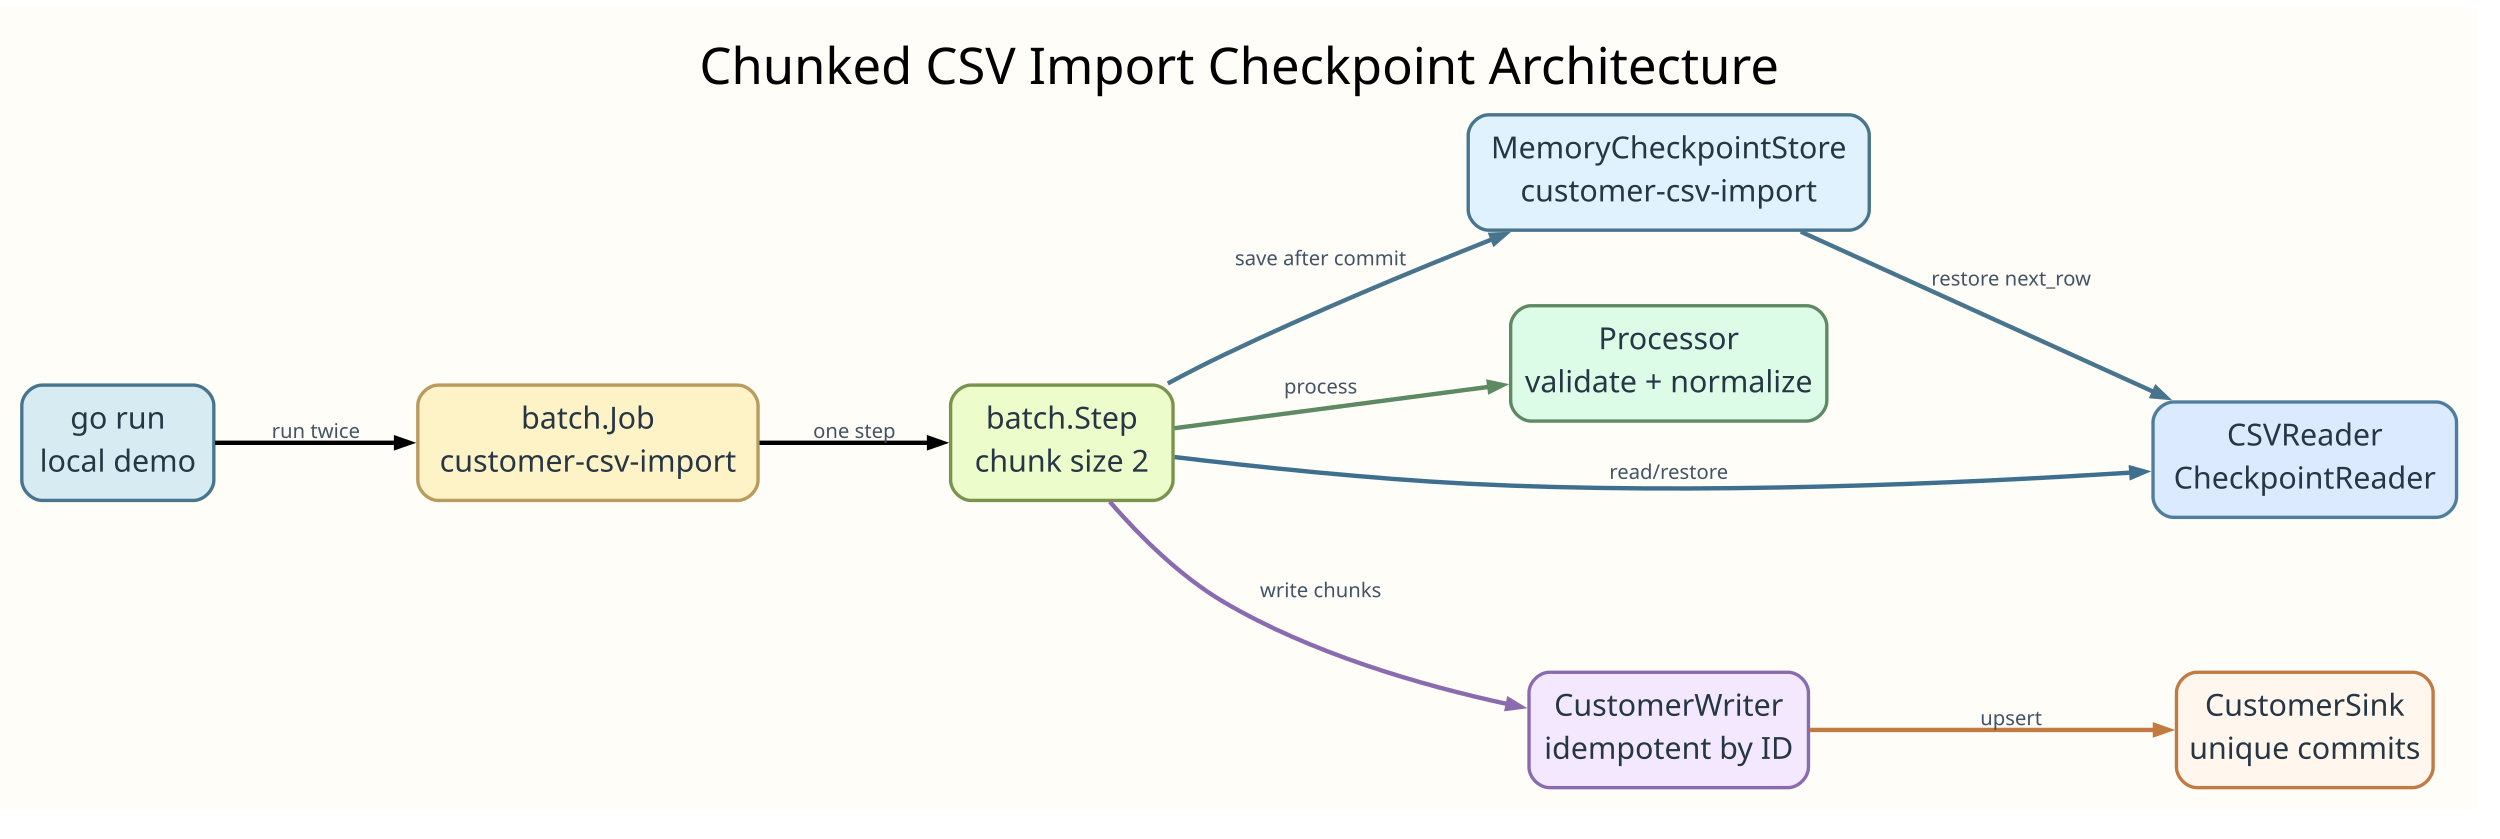
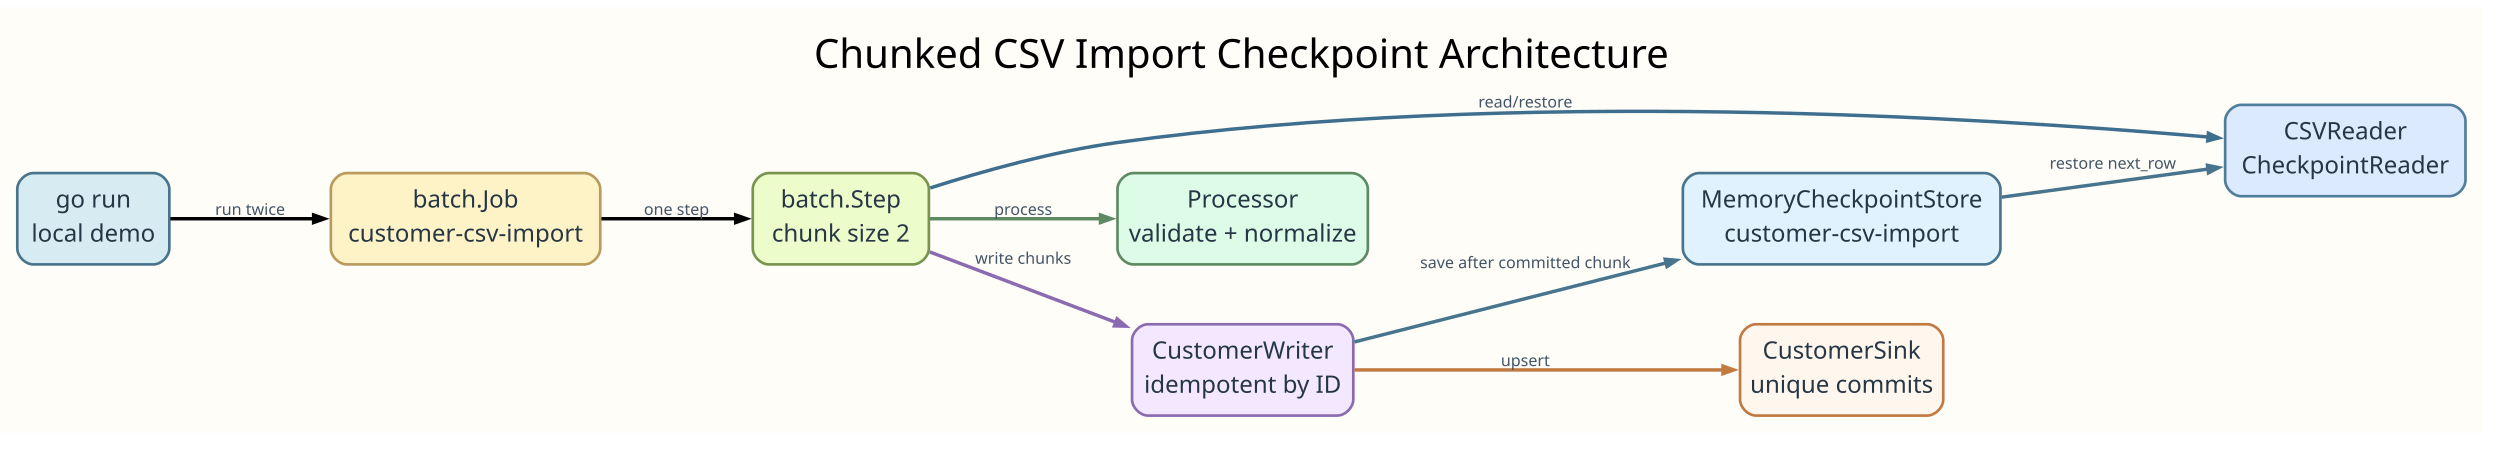
- <svg xmlns="http://www.w3.org/2000/svg" width="1493pt" height="501pt" viewBox="13.00 13.00 1480.00 488.00">
-   <g id="graph0" class="graph" transform="scale(1 1) rotate(0) translate(25.92 474.95)">
-     <polygon fill="#fffdf8" stroke="none" points="-12.96,12.96 -12.96,-461.99 1454.31,-461.99 1454.31,12.96 -12.96,12.96" />
-     <text xml:space="preserve" text-anchor="middle" x="720.68" y="-416.53" font-family="Architects Daughter" font-size="30.00">Chunked CSV Import Checkpoint Architecture</text>
+ <svg xmlns="http://www.w3.org/2000/svg" width="1882pt" height="344pt" viewBox="13.00 13.00 1869.00 331.00">
+   <g id="graph0" class="graph" transform="scale(1 1) rotate(0) translate(25.92 318.37)">
+     <polygon fill="#fffdf8" stroke="none" points="-12.96,12.96 -12.96,-305.41 1843.23,-305.41 1843.23,12.96 -12.96,12.96" />
+     <text xml:space="preserve" text-anchor="middle" x="915.14" y="-259.95" font-family="Architects Daughter" font-size="30.00">Chunked CSV Import Checkpoint Architecture</text>
    <g id="node1" class="node">
-       <path fill="#d7ecf2" stroke="#48758d" stroke-width="2" d="M101.67,-238.28C101.67,-238.28 12,-238.28 12,-238.28 6,-238.28 0,-232.28 0,-226.28 0,-226.28 0,-182 0,-182 0,-176 6,-170 12,-170 12,-170 101.67,-170 101.67,-170 107.67,-170 113.67,-176 113.67,-182 113.67,-182 113.67,-226.28 113.67,-226.28 113.67,-232.28 107.67,-238.28 101.67,-238.28" />
-       <text xml:space="preserve" text-anchor="middle" x="56.84" y="-212.54" font-family="Architects Daughter" font-size="18.00" fill="#263645">go run</text>
-       <text xml:space="preserve" text-anchor="middle" x="56.84" y="-187.04" font-family="Architects Daughter" font-size="18.00" fill="#263645">local demo</text>
+       <path fill="#d7ecf2" stroke="#48758d" stroke-width="2" d="M101.67,-181.28C101.67,-181.28 12,-181.28 12,-181.28 6,-181.28 0,-175.28 0,-169.28 0,-169.28 0,-125 0,-125 0,-119 6,-113 12,-113 12,-113 101.67,-113 101.67,-113 107.67,-113 113.67,-119 113.67,-125 113.67,-125 113.67,-169.28 113.67,-169.28 113.67,-175.28 107.67,-181.28 101.67,-181.28" />
+       <text xml:space="preserve" text-anchor="middle" x="56.84" y="-155.54" font-family="Architects Daughter" font-size="18.00" fill="#263645">go run</text>
+       <text xml:space="preserve" text-anchor="middle" x="56.84" y="-130.04" font-family="Architects Daughter" font-size="18.00" fill="#263645">local demo</text>
    </g>
    <g id="node2" class="node">
-       <path fill="#fef3c7" stroke="#b99b5d" stroke-width="2" d="M423.84,-238.28C423.84,-238.28 246.42,-238.28 246.42,-238.28 240.42,-238.28 234.42,-232.28 234.42,-226.28 234.42,-226.28 234.42,-182 234.42,-182 234.42,-176 240.42,-170 246.42,-170 246.42,-170 423.84,-170 423.84,-170 429.84,-170 435.84,-176 435.84,-182 435.84,-182 435.84,-226.28 435.84,-226.28 435.84,-232.28 429.84,-238.28 423.84,-238.28" />
-       <text xml:space="preserve" text-anchor="middle" x="335.13" y="-212.54" font-family="Architects Daughter" font-size="18.00" fill="#263645">batch.Job</text>
-       <text xml:space="preserve" text-anchor="middle" x="335.13" y="-187.04" font-family="Architects Daughter" font-size="18.00" fill="#263645">customer-csv-import</text>
+       <path fill="#fef3c7" stroke="#b99b5d" stroke-width="2" d="M423.84,-181.28C423.84,-181.28 246.42,-181.28 246.42,-181.28 240.42,-181.28 234.42,-175.28 234.42,-169.28 234.42,-169.28 234.42,-125 234.42,-125 234.42,-119 240.42,-113 246.42,-113 246.42,-113 423.84,-113 423.84,-113 429.84,-113 435.84,-119 435.84,-125 435.84,-125 435.84,-169.28 435.84,-169.28 435.84,-175.28 429.84,-181.28 423.84,-181.28" />
+       <text xml:space="preserve" text-anchor="middle" x="335.13" y="-155.54" font-family="Architects Daughter" font-size="18.00" fill="#263645">batch.Job</text>
+       <text xml:space="preserve" text-anchor="middle" x="335.13" y="-130.04" font-family="Architects Daughter" font-size="18.00" fill="#263645">customer-csv-import</text>
    </g>
    <g id="edge1" class="edge">
-       <path fill="none" stroke="black" stroke-width="2.6" d="M114.41,-204.14C145.33,-204.14 184.73,-204.14 221.61,-204.14" />
-       <polygon fill="black" stroke="black" stroke-width="2.6" points="221.55,-206.94 229.55,-204.14 221.55,-201.34 221.55,-206.94" />
-       <text xml:space="preserve" text-anchor="middle" x="174.05" y="-206.99" font-family="Comic Mono" font-size="12.00" fill="#425466">run twice</text>
+       <path fill="none" stroke="black" stroke-width="2.6" d="M114.41,-147.14C145.33,-147.14 184.73,-147.14 221.61,-147.14" />
+       <polygon fill="black" stroke="black" stroke-width="2.6" points="221.55,-149.94 229.55,-147.14 221.55,-144.34 221.55,-149.94" />
+       <text xml:space="preserve" text-anchor="middle" x="174.05" y="-149.99" font-family="Comic Mono" font-size="12.00" fill="#425466">run twice</text>
    </g>
    <g id="node3" class="node">
-       <path fill="#ecfccb" stroke="#78944d" stroke-width="2" d="M669.51,-238.28C669.51,-238.28 561.84,-238.28 561.84,-238.28 555.84,-238.28 549.84,-232.28 549.84,-226.28 549.84,-226.28 549.84,-182 549.84,-182 549.84,-176 555.84,-170 561.84,-170 561.84,-170 669.51,-170 669.51,-170 675.51,-170 681.51,-176 681.51,-182 681.51,-182 681.51,-226.28 681.51,-226.28 681.51,-232.28 675.51,-238.28 669.51,-238.28" />
-       <text xml:space="preserve" text-anchor="middle" x="615.68" y="-212.54" font-family="Architects Daughter" font-size="18.00" fill="#263645">batch.Step</text>
-       <text xml:space="preserve" text-anchor="middle" x="615.68" y="-187.04" font-family="Architects Daughter" font-size="18.00" fill="#263645">chunk size 2</text>
+       <path fill="#ecfccb" stroke="#78944d" stroke-width="2" d="M669.51,-181.28C669.51,-181.28 561.84,-181.28 561.84,-181.28 555.84,-181.28 549.84,-175.28 549.84,-169.28 549.84,-169.28 549.84,-125 549.84,-125 549.84,-119 555.84,-113 561.84,-113 561.84,-113 669.51,-113 669.51,-113 675.51,-113 681.51,-119 681.51,-125 681.51,-125 681.51,-169.28 681.51,-169.28 681.51,-175.28 675.51,-181.28 669.51,-181.28" />
+       <text xml:space="preserve" text-anchor="middle" x="615.68" y="-155.54" font-family="Architects Daughter" font-size="18.00" fill="#263645">batch.Step</text>
+       <text xml:space="preserve" text-anchor="middle" x="615.68" y="-130.04" font-family="Architects Daughter" font-size="18.00" fill="#263645">chunk size 2</text>
    </g>
    <g id="edge2" class="edge">
-       <path fill="none" stroke="black" stroke-width="2.6" d="M436.69,-204.14C469.85,-204.14 506.2,-204.14 537.35,-204.14" />
-       <polygon fill="black" stroke="black" stroke-width="2.6" points="537.08,-206.94 545.08,-204.14 537.08,-201.34 537.08,-206.94" />
-       <text xml:space="preserve" text-anchor="middle" x="492.84" y="-206.99" font-family="Comic Mono" font-size="12.00" fill="#425466">one step</text>
+       <path fill="none" stroke="black" stroke-width="2.6" d="M436.69,-147.14C469.85,-147.14 506.2,-147.14 537.35,-147.14" />
+       <polygon fill="black" stroke="black" stroke-width="2.6" points="537.08,-149.94 545.08,-147.14 537.08,-144.34 537.08,-149.94" />
+       <text xml:space="preserve" text-anchor="middle" x="492.84" y="-149.99" font-family="Comic Mono" font-size="12.00" fill="#425466">one step</text>
    </g>
    <g id="node4" class="node">
-       <path fill="#dbeafe" stroke="#4f7e9d" stroke-width="2" d="M1429.35,-228.28C1429.35,-228.28 1273.68,-228.28 1273.68,-228.28 1267.68,-228.28 1261.68,-222.28 1261.68,-216.28 1261.68,-216.28 1261.68,-172 1261.68,-172 1261.68,-166 1267.68,-160 1273.68,-160 1273.68,-160 1429.35,-160 1429.35,-160 1435.35,-160 1441.35,-166 1441.35,-172 1441.35,-172 1441.35,-216.28 1441.35,-216.28 1441.35,-222.28 1435.35,-228.28 1429.35,-228.28" />
-       <text xml:space="preserve" text-anchor="middle" x="1351.52" y="-202.54" font-family="Architects Daughter" font-size="18.00" fill="#263645">CSVReader</text>
-       <text xml:space="preserve" text-anchor="middle" x="1351.52" y="-177.04" font-family="Architects Daughter" font-size="18.00" fill="#263645">CheckpointReader</text>
+       <path fill="#dbeafe" stroke="#4f7e9d" stroke-width="2" d="M1818.27,-232.28C1818.27,-232.28 1662.6,-232.28 1662.6,-232.28 1656.6,-232.28 1650.6,-226.28 1650.6,-220.28 1650.6,-220.28 1650.6,-176 1650.6,-176 1650.6,-170 1656.6,-164 1662.6,-164 1662.6,-164 1818.27,-164 1818.27,-164 1824.27,-164 1830.27,-170 1830.27,-176 1830.27,-176 1830.27,-220.28 1830.27,-220.28 1830.27,-226.28 1824.27,-232.28 1818.27,-232.28" />
+       <text xml:space="preserve" text-anchor="middle" x="1740.44" y="-206.54" font-family="Architects Daughter" font-size="18.00" fill="#263645">CSVReader</text>
+       <text xml:space="preserve" text-anchor="middle" x="1740.44" y="-181.04" font-family="Architects Daughter" font-size="18.00" fill="#263645">CheckpointReader</text>
    </g>
    <g id="edge3" class="edge">
-       <path fill="none" stroke="#3f6f8f" stroke-width="2.6" d="M682.38,-195.69C730.45,-189.94 797.28,-182.87 856.26,-179.89 991.99,-173.04 1148.87,-180.11 1248.83,-186.51" />
-       <polygon fill="#3f6f8f" stroke="#3f6f8f" stroke-width="2.6" points="1248.64,-189.3 1256.8,-187.03 1249,-183.71 1248.64,-189.3" />
-       <text xml:space="preserve" text-anchor="middle" x="974.97" y="-182.74" font-family="Comic Mono" font-size="12.00" fill="#425466">read/restore</text>
+       <path fill="none" stroke="#3f6f8f" stroke-width="2.6" d="M682.48,-170.18C722.43,-182.95 774.76,-197.54 822.51,-204.14 1116.41,-244.73 1468.36,-223.04 1638.07,-208.24" />
+       <polygon fill="#3f6f8f" stroke="#3f6f8f" stroke-width="2.6" points="1638.08,-211.05 1645.8,-207.55 1637.59,-205.47 1638.08,-211.05" />
+       <text xml:space="preserve" text-anchor="middle" x="1127.43" y="-230.3" font-family="Comic Mono" font-size="12.00" fill="#425466">read/restore</text>
    </g>
    <g id="node5" class="node">
-       <path fill="#dcfce7" stroke="#5d8a62" stroke-width="2" d="M1056.56,-285.28C1056.56,-285.28 893.39,-285.28 893.39,-285.28 887.39,-285.28 881.39,-279.28 881.39,-273.28 881.39,-273.28 881.39,-229 881.39,-229 881.39,-223 887.39,-217 893.39,-217 893.39,-217 1056.56,-217 1056.56,-217 1062.56,-217 1068.56,-223 1068.56,-229 1068.56,-229 1068.56,-273.28 1068.56,-273.28 1068.56,-279.28 1062.56,-285.28 1056.56,-285.28" />
-       <text xml:space="preserve" text-anchor="middle" x="974.97" y="-259.54" font-family="Architects Daughter" font-size="18.00" fill="#263645">Processor</text>
-       <text xml:space="preserve" text-anchor="middle" x="974.97" y="-234.04" font-family="Architects Daughter" font-size="18.00" fill="#263645">validate + normalize</text>
+       <path fill="#dcfce7" stroke="#5d8a62" stroke-width="2" d="M997.68,-181.28C997.68,-181.28 834.51,-181.28 834.51,-181.28 828.51,-181.28 822.51,-175.28 822.51,-169.28 822.51,-169.28 822.51,-125 822.51,-125 822.51,-119 828.51,-113 834.51,-113 834.51,-113 997.68,-113 997.68,-113 1003.68,-113 1009.68,-119 1009.68,-125 1009.68,-125 1009.68,-169.28 1009.68,-169.28 1009.68,-175.28 1003.68,-181.28 997.68,-181.28" />
+       <text xml:space="preserve" text-anchor="middle" x="916.1" y="-155.54" font-family="Architects Daughter" font-size="18.00" fill="#263645">Processor</text>
+       <text xml:space="preserve" text-anchor="middle" x="916.1" y="-130.04" font-family="Architects Daughter" font-size="18.00" fill="#263645">validate + normalize</text>
    </g>
    <g id="edge4" class="edge">
-       <path fill="none" stroke="#5d8a62" stroke-width="2.6" d="M682.21,-212.76C734.45,-219.63 808.6,-229.39 869.08,-237.34" />
-       <polygon fill="#5d8a62" stroke="#5d8a62" stroke-width="2.6" points="868.39,-240.08 876.69,-238.34 869.12,-234.52 868.39,-240.08" />
-       <text xml:space="preserve" text-anchor="middle" x="768.89" y="-233.3" font-family="Comic Mono" font-size="12.00" fill="#425466">process</text>
+       <path fill="none" stroke="#5d8a62" stroke-width="2.6" d="M682.16,-147.14C719.57,-147.14 767.35,-147.14 809.89,-147.14" />
+       <polygon fill="#5d8a62" stroke="#5d8a62" stroke-width="2.6" points="809.8,-149.94 817.8,-147.14 809.8,-144.34 809.8,-149.94" />
+       <text xml:space="preserve" text-anchor="middle" x="752.01" y="-149.99" font-family="Comic Mono" font-size="12.00" fill="#425466">process</text>
    </g>
    <g id="node6" class="node">
-       <path fill="#f3e8ff" stroke="#8a6bb0" stroke-width="2" d="M1045.68,-68.28C1045.68,-68.28 904.26,-68.28 904.26,-68.28 898.26,-68.28 892.26,-62.28 892.26,-56.28 892.26,-56.28 892.26,-12 892.26,-12 892.26,-6 898.26,0 904.26,0 904.26,0 1045.68,0 1045.68,0 1051.68,0 1057.68,-6 1057.68,-12 1057.68,-12 1057.68,-56.28 1057.68,-56.28 1057.68,-62.28 1051.68,-68.28 1045.68,-68.28" />
-       <text xml:space="preserve" text-anchor="middle" x="974.97" y="-42.54" font-family="Architects Daughter" font-size="18.00" fill="#263645">CustomerWriter</text>
-       <text xml:space="preserve" text-anchor="middle" x="974.97" y="-17.04" font-family="Architects Daughter" font-size="18.00" fill="#263645">idempotent by ID</text>
+       <path fill="#f3e8ff" stroke="#8a6bb0" stroke-width="2" d="M986.81,-68.28C986.81,-68.28 845.39,-68.28 845.39,-68.28 839.39,-68.28 833.39,-62.28 833.39,-56.28 833.39,-56.28 833.39,-12 833.39,-12 833.39,-6 839.39,0 845.39,0 845.39,0 986.81,0 986.81,0 992.81,0 998.81,-6 998.81,-12 998.81,-12 998.81,-56.28 998.81,-56.28 998.81,-62.28 992.81,-68.28 986.81,-68.28" />
+       <text xml:space="preserve" text-anchor="middle" x="916.1" y="-42.54" font-family="Architects Daughter" font-size="18.00" fill="#263645">CustomerWriter</text>
+       <text xml:space="preserve" text-anchor="middle" x="916.1" y="-17.04" font-family="Architects Daughter" font-size="18.00" fill="#263645">idempotent by ID</text>
    </g>
    <g id="edge5" class="edge">
-       <path fill="none" stroke="#8a6bb0" stroke-width="2.6" d="M644.08,-169.24C661.45,-149.25 685.5,-125.19 711.51,-109.89 763.1,-79.55 827.61,-60.71 879.77,-49.41" />
-       <polygon fill="#8a6bb0" stroke="#8a6bb0" stroke-width="2.6" points="880.27,-52.17 887.53,-47.78 879.12,-46.69 880.27,-52.17" />
-       <text xml:space="preserve" text-anchor="middle" x="768.89" y="-112.74" font-family="Comic Mono" font-size="12.00" fill="#425466">write chunks</text>
+       <path fill="none" stroke="#8a6bb0" stroke-width="2.6" d="M682.16,-122.34C722.98,-106.89 776.15,-86.75 821.39,-69.62" />
+       <polygon fill="#8a6bb0" stroke="#8a6bb0" stroke-width="2.6" points="822.23,-72.3 828.72,-66.85 820.25,-67.06 822.23,-72.3" />
+       <text xml:space="preserve" text-anchor="middle" x="752.01" y="-113.44" font-family="Comic Mono" font-size="12.00" fill="#425466">write chunks</text>
    </g>
    <g id="node7" class="node">
-       <path fill="#e0f2fe" stroke="#48758d" stroke-width="2" d="M1081.68,-398.28C1081.68,-398.28 868.26,-398.28 868.26,-398.28 862.26,-398.28 856.26,-392.28 856.26,-386.28 856.26,-386.28 856.26,-342 856.26,-342 856.26,-336 862.26,-330 868.26,-330 868.26,-330 1081.68,-330 1081.68,-330 1087.68,-330 1093.68,-336 1093.68,-342 1093.68,-342 1093.68,-386.28 1093.68,-386.28 1093.68,-392.28 1087.68,-398.28 1081.68,-398.28" />
-       <text xml:space="preserve" text-anchor="middle" x="974.97" y="-372.54" font-family="Architects Daughter" font-size="18.00" fill="#263645">MemoryCheckpointStore</text>
-       <text xml:space="preserve" text-anchor="middle" x="974.97" y="-347.04" font-family="Architects Daughter" font-size="18.00" fill="#263645">customer-csv-import</text>
+       <path fill="#e0f2fe" stroke="#48758d" stroke-width="2" d="M1470.6,-181.28C1470.6,-181.28 1257.18,-181.28 1257.18,-181.28 1251.18,-181.28 1245.18,-175.28 1245.18,-169.28 1245.18,-169.28 1245.18,-125 1245.18,-125 1245.18,-119 1251.18,-113 1257.18,-113 1257.18,-113 1470.6,-113 1470.6,-113 1476.6,-113 1482.6,-119 1482.6,-125 1482.6,-125 1482.6,-169.28 1482.6,-169.28 1482.6,-175.28 1476.6,-181.28 1470.6,-181.28" />
+       <text xml:space="preserve" text-anchor="middle" x="1363.89" y="-155.54" font-family="Architects Daughter" font-size="18.00" fill="#263645">MemoryCheckpointStore</text>
+       <text xml:space="preserve" text-anchor="middle" x="1363.89" y="-130.04" font-family="Architects Daughter" font-size="18.00" fill="#263645">customer-csv-import</text>
    </g>
    <g id="edge6" class="edge">
-       <path fill="none" stroke="#48758d" stroke-width="2.6" d="M678.4,-239.27C689.32,-245.11 700.67,-250.96 711.51,-256.14 763.17,-280.84 822.01,-305.37 870.87,-324.79" />
-       <polygon fill="#48758d" stroke="#48758d" stroke-width="2.6" points="869.65,-327.32 878.12,-327.66 871.71,-322.11 869.65,-327.32" />
-       <text xml:space="preserve" text-anchor="middle" x="768.89" y="-309.24" font-family="Comic Mono" font-size="12.00" fill="#425466">save after commit</text>
+       <path fill="none" stroke="#48758d" stroke-width="2.6" d="M999.64,-55.06C1065,-71.63 1157.49,-95.08 1232.79,-114.16" />
+       <polygon fill="#48758d" stroke="#48758d" stroke-width="2.6" points="1231.99,-116.85 1240.43,-116.1 1233.37,-111.42 1231.99,-116.85" />
+       <text xml:space="preserve" text-anchor="middle" x="1127.43" y="-110.21" font-family="Comic Mono" font-size="12.00" fill="#425466">save after committed chunk</text>
    </g>
    <g id="node8" class="node">
-       <path fill="#fff7ed" stroke="#c07a42" stroke-width="2" d="M1415.48,-68.28C1415.48,-68.28 1287.56,-68.28 1287.56,-68.28 1281.56,-68.28 1275.56,-62.28 1275.56,-56.28 1275.56,-56.28 1275.56,-12 1275.56,-12 1275.56,-6 1281.56,0 1287.56,0 1287.56,0 1415.48,0 1415.48,0 1421.48,0 1427.48,-6 1427.48,-12 1427.48,-12 1427.48,-56.28 1427.48,-56.28 1427.48,-62.28 1421.48,-68.28 1415.48,-68.28" />
-       <text xml:space="preserve" text-anchor="middle" x="1351.52" y="-42.54" font-family="Architects Daughter" font-size="18.00" fill="#263645">CustomerSink</text>
-       <text xml:space="preserve" text-anchor="middle" x="1351.52" y="-17.04" font-family="Architects Daughter" font-size="18.00" fill="#263645">unique commits</text>
+       <path fill="#fff7ed" stroke="#c07a42" stroke-width="2" d="M1427.85,-68.28C1427.85,-68.28 1299.93,-68.28 1299.93,-68.28 1293.93,-68.28 1287.93,-62.28 1287.93,-56.28 1287.93,-56.28 1287.93,-12 1287.93,-12 1287.93,-6 1293.93,0 1299.93,0 1299.93,0 1427.85,0 1427.85,0 1433.85,0 1439.85,-6 1439.85,-12 1439.85,-12 1439.85,-56.28 1439.85,-56.28 1439.85,-62.28 1433.85,-68.28 1427.85,-68.28" />
+       <text xml:space="preserve" text-anchor="middle" x="1363.89" y="-42.54" font-family="Architects Daughter" font-size="18.00" fill="#263645">CustomerSink</text>
+       <text xml:space="preserve" text-anchor="middle" x="1363.89" y="-17.04" font-family="Architects Daughter" font-size="18.00" fill="#263645">unique commits</text>
    </g>
    <g id="edge7" class="edge">
-       <path fill="none" stroke="#c07a42" stroke-width="2.6" d="M1058.63,-34.14C1119.24,-34.14 1201.39,-34.14 1263.09,-34.14" />
-       <polygon fill="#c07a42" stroke="#c07a42" stroke-width="2.6" points="1262.82,-36.94 1270.82,-34.14 1262.82,-31.34 1262.82,-36.94" />
-       <text xml:space="preserve" text-anchor="middle" x="1177.68" y="-36.99" font-family="Comic Mono" font-size="12.00" fill="#425466">upsert</text>
+       <path fill="none" stroke="#c07a42" stroke-width="2.6" d="M999.64,-34.14C1078.09,-34.14 1195.63,-34.14 1275.6,-34.14" />
+       <polygon fill="#c07a42" stroke="#c07a42" stroke-width="2.6" points="1275.19,-36.94 1283.19,-34.14 1275.19,-31.34 1275.19,-36.94" />
+       <text xml:space="preserve" text-anchor="middle" x="1127.43" y="-36.99" font-family="Comic Mono" font-size="12.00" fill="#425466">upsert</text>
    </g>
    <g id="edge8" class="edge">
-       <path fill="none" stroke="#48758d" stroke-width="2.6" d="M1053.12,-329.12C1113.95,-301.51 1198.83,-262.99 1262.34,-234.16" />
-       <polygon fill="#48758d" stroke="#48758d" stroke-width="2.6" points="1263.43,-236.74 1269.56,-230.88 1261.12,-231.64 1263.43,-236.74" />
-       <text xml:space="preserve" text-anchor="middle" x="1177.68" y="-297.22" font-family="Comic Mono" font-size="12.00" fill="#425466">restore next_row</text>
+       <path fill="none" stroke="#48758d" stroke-width="2.6" d="M1483.4,-163.28C1533.09,-170.04 1590.29,-177.83 1638,-184.33" />
+       <polygon fill="#48758d" stroke="#48758d" stroke-width="2.6" points="1637.4,-187.07 1645.7,-185.38 1638.15,-181.52 1637.4,-187.07" />
+       <text xml:space="preserve" text-anchor="middle" x="1566.6" y="-184.49" font-family="Comic Mono" font-size="12.00" fill="#425466">restore next_row</text>
    </g>
  </g>
</svg>
